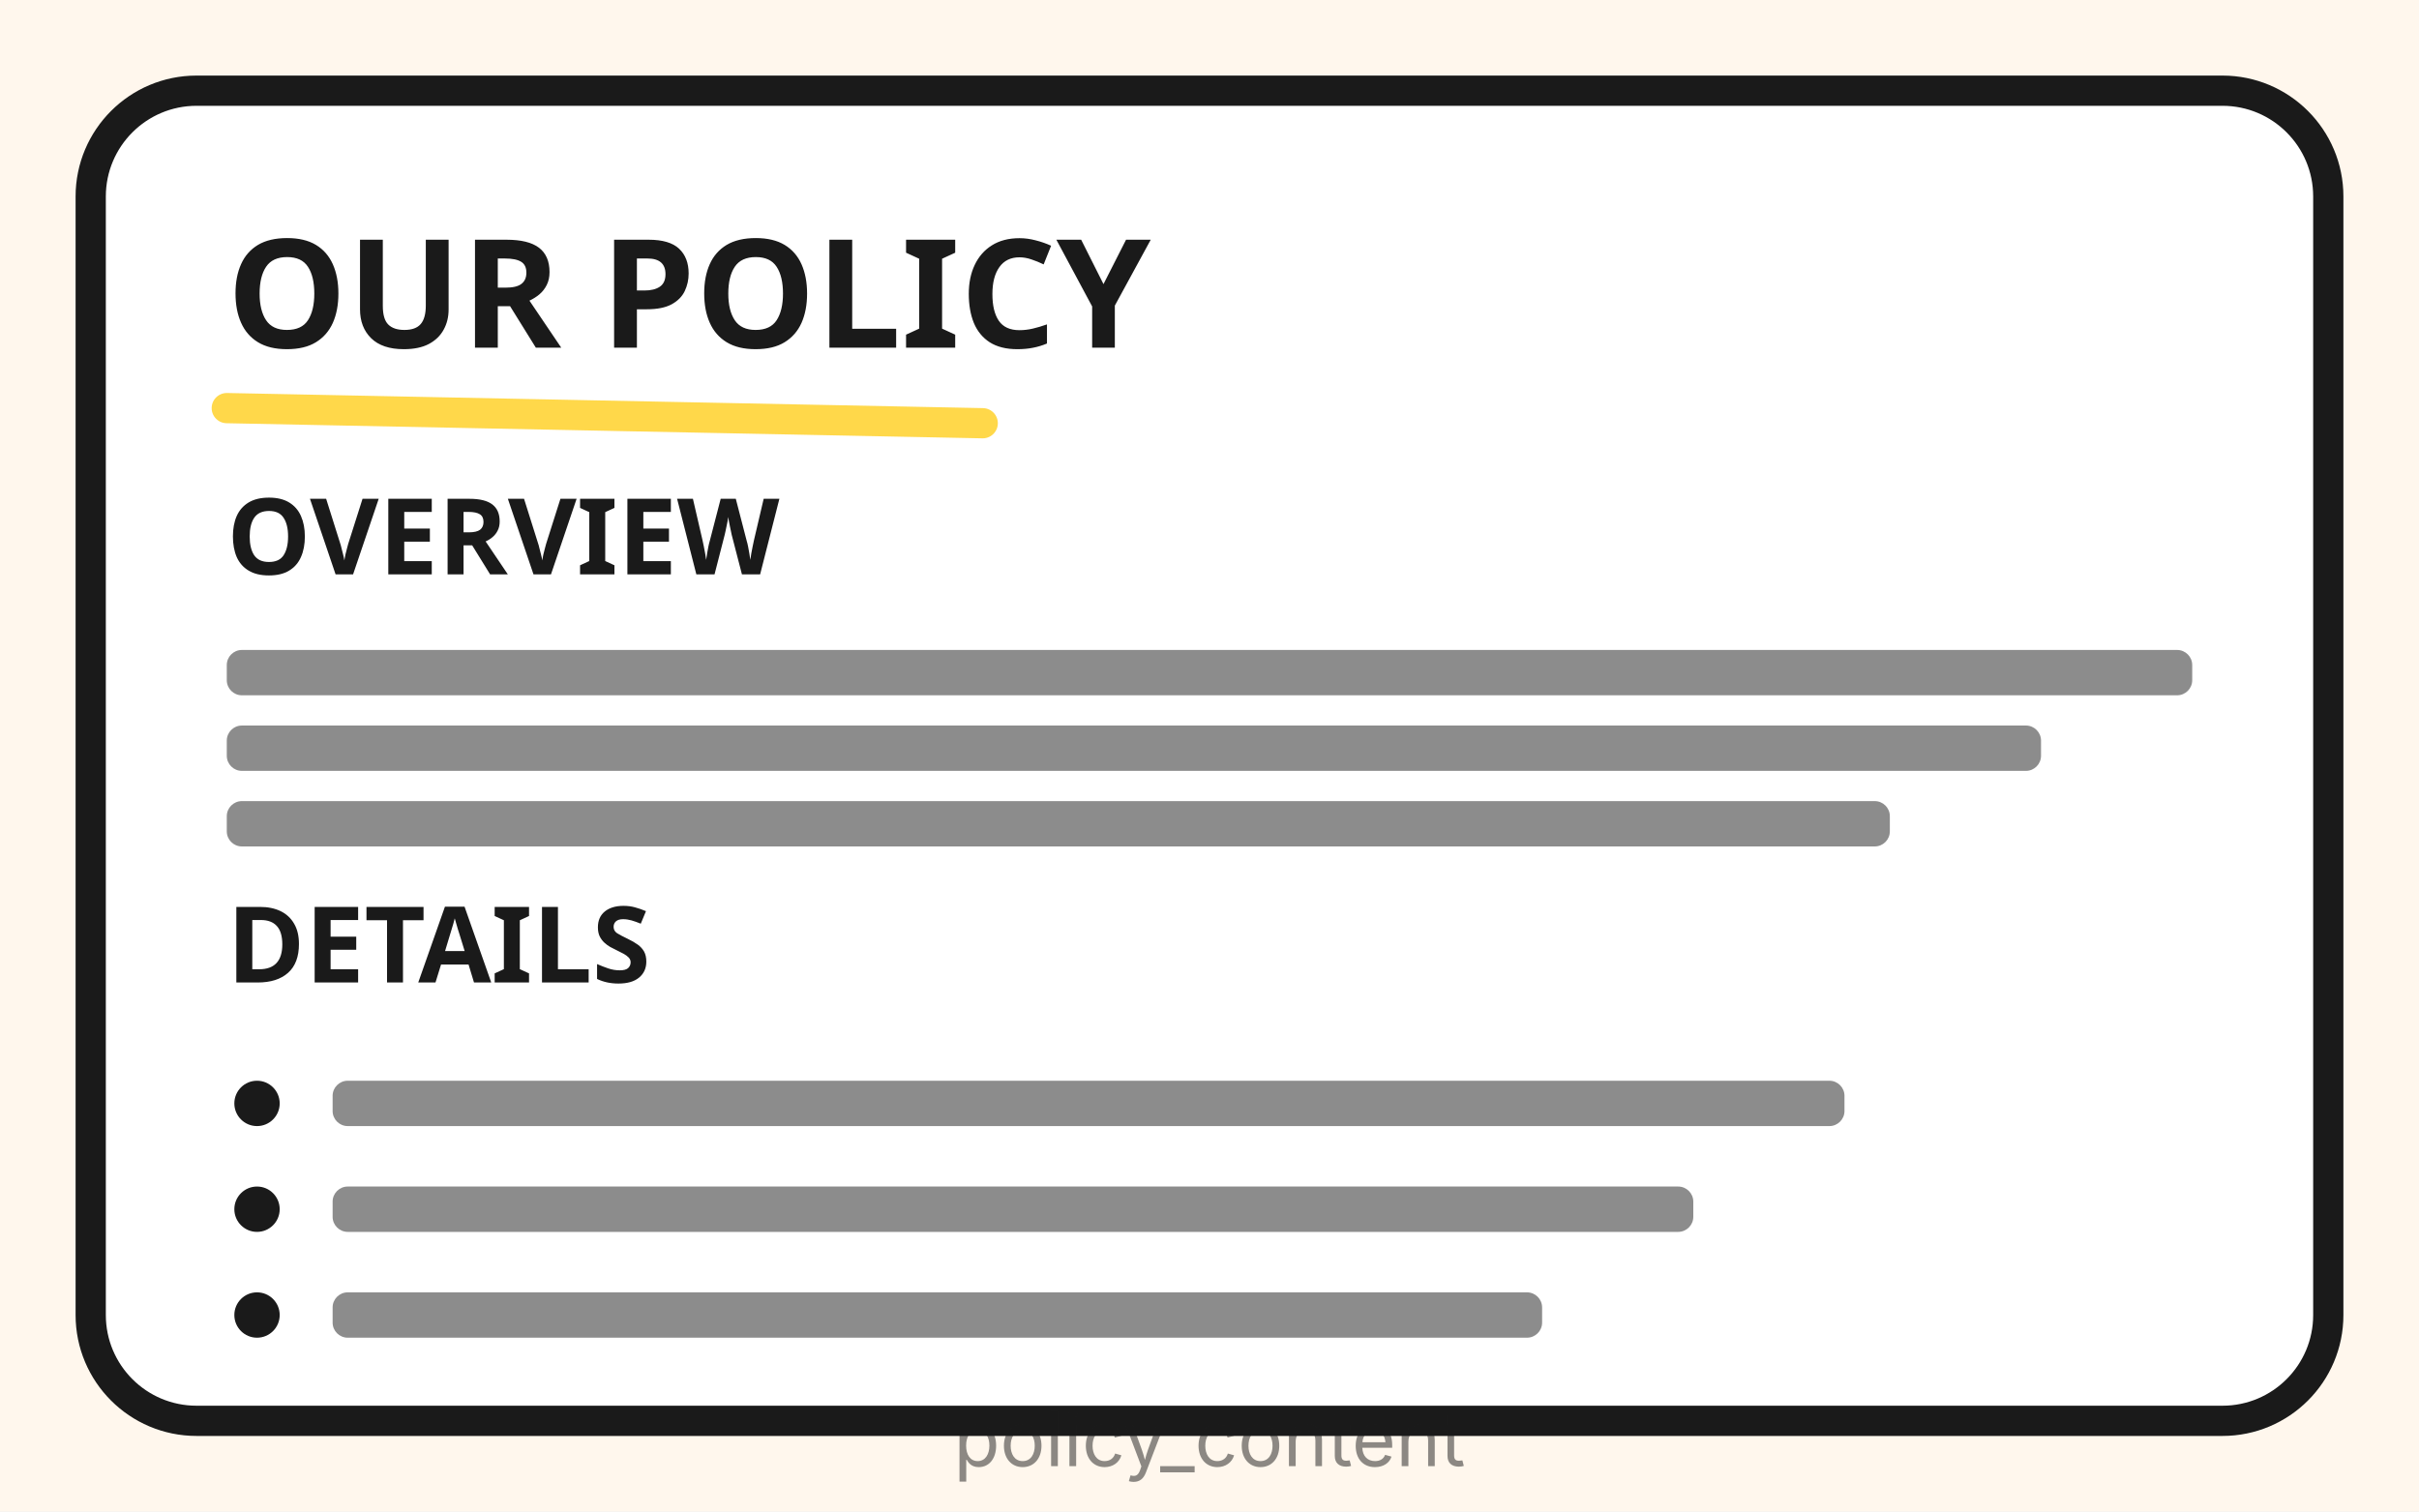
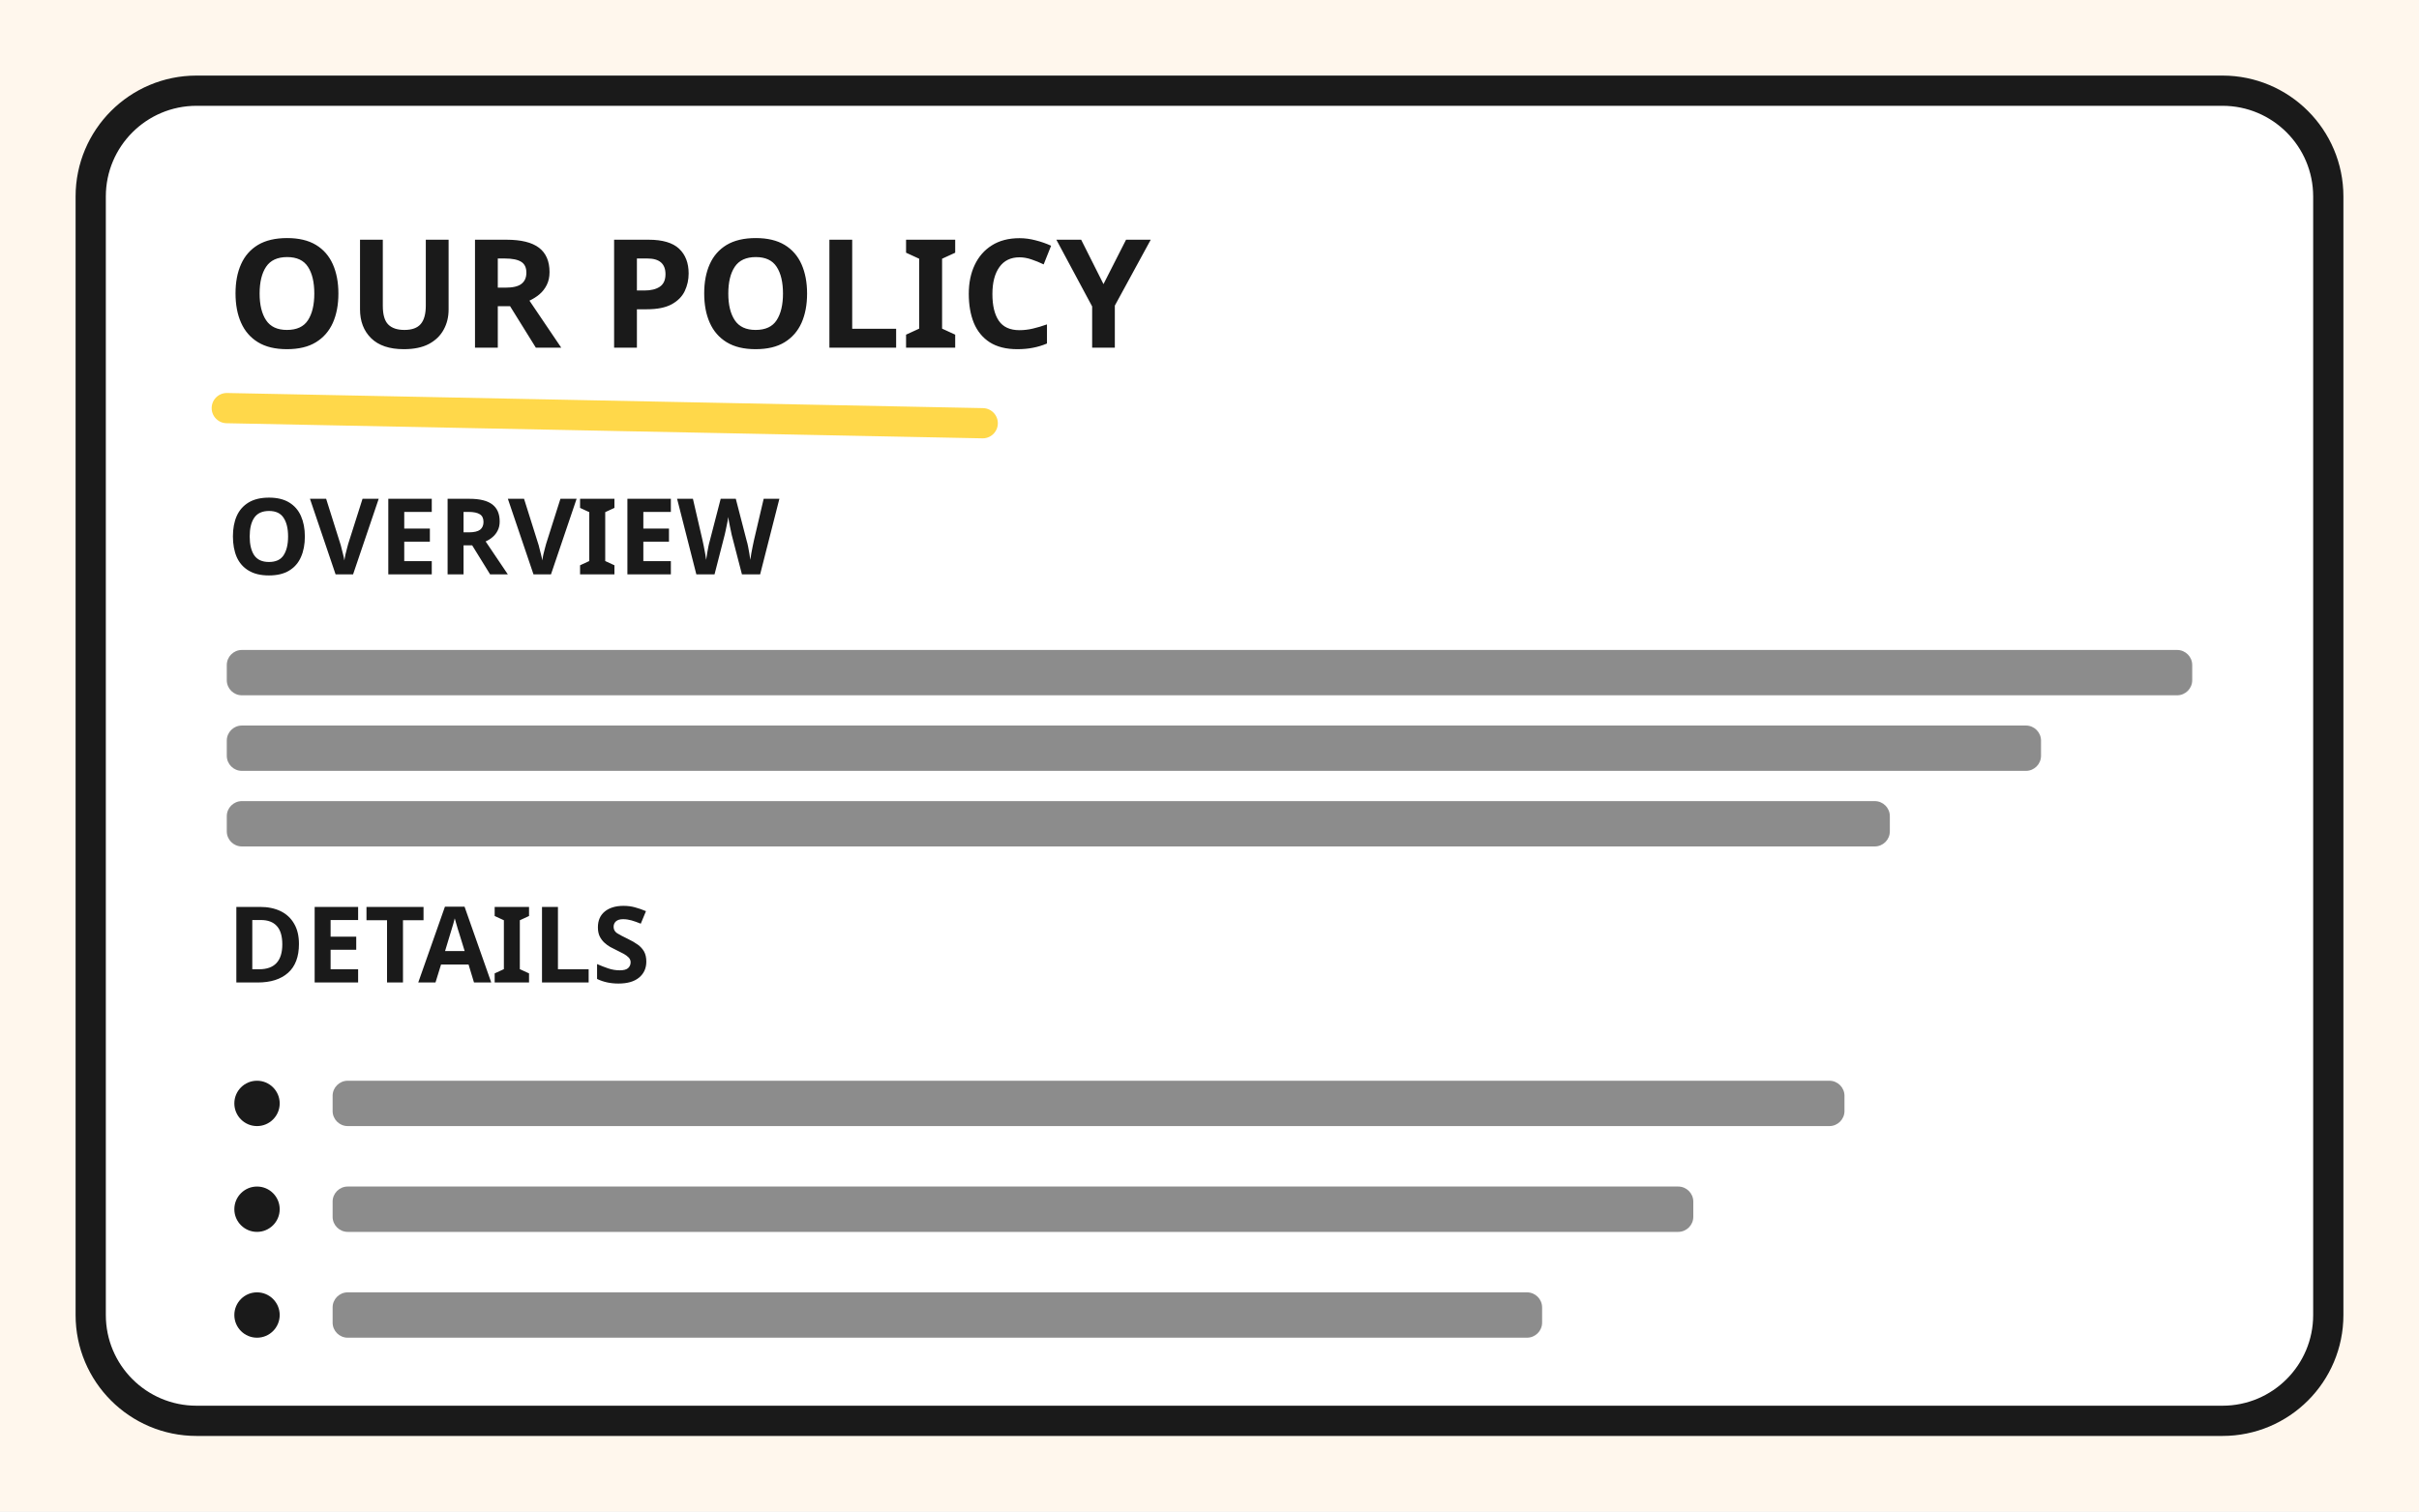
<svg xmlns="http://www.w3.org/2000/svg" viewBox="0 0 320 200" width="320" height="200">
  <rect width="320" height="200" fill="#fff7ed" />
  <g transform="translate(12 12)">
    <rect width="296" height="176" rx="14" fill="#ffffff" stroke="#1a1a1a" stroke-width="4" />
    <text x="18" y="34" font-family="Impact, sans-serif" font-weight="900" font-size="20" fill="#1a1a1a">OUR POLICY</text>
    <line x1="18" y1="42" x2="118" y2="44" stroke="#ffd84a" stroke-width="4" stroke-linecap="round" />
    <text x="18" y="64" font-family="Impact, sans-serif" font-weight="900" font-size="14" fill="#1a1a1a">OVERVIEW</text>
    <rect x="18" y="74" width="260" height="6" rx="2" fill="#1a1a1a" opacity="0.5" />
    <rect x="18" y="84" width="240" height="6" rx="2" fill="#1a1a1a" opacity="0.5" />
    <rect x="18" y="94" width="220" height="6" rx="2" fill="#1a1a1a" opacity="0.5" />
    <text x="18" y="118" font-family="Impact, sans-serif" font-weight="900" font-size="14" fill="#1a1a1a">DETAILS</text>
    <circle cx="22" cy="134" r="3" fill="#1a1a1a" />
    <rect x="32" y="131" width="200" height="6" rx="2" fill="#1a1a1a" opacity="0.5" />
    <circle cx="22" cy="148" r="3" fill="#1a1a1a" />
    <rect x="32" y="145" width="180" height="6" rx="2" fill="#1a1a1a" opacity="0.5" />
    <circle cx="22" cy="162" r="3" fill="#1a1a1a" />
    <rect x="32" y="159" width="160" height="6" rx="2" fill="#1a1a1a" opacity="0.5" />
  </g>
-   <text x="160" y="194" text-anchor="middle" font-family="Inter, sans-serif" font-size="10" fill="#1a1a1a" opacity="0.5">policy_content</text>
</svg>
